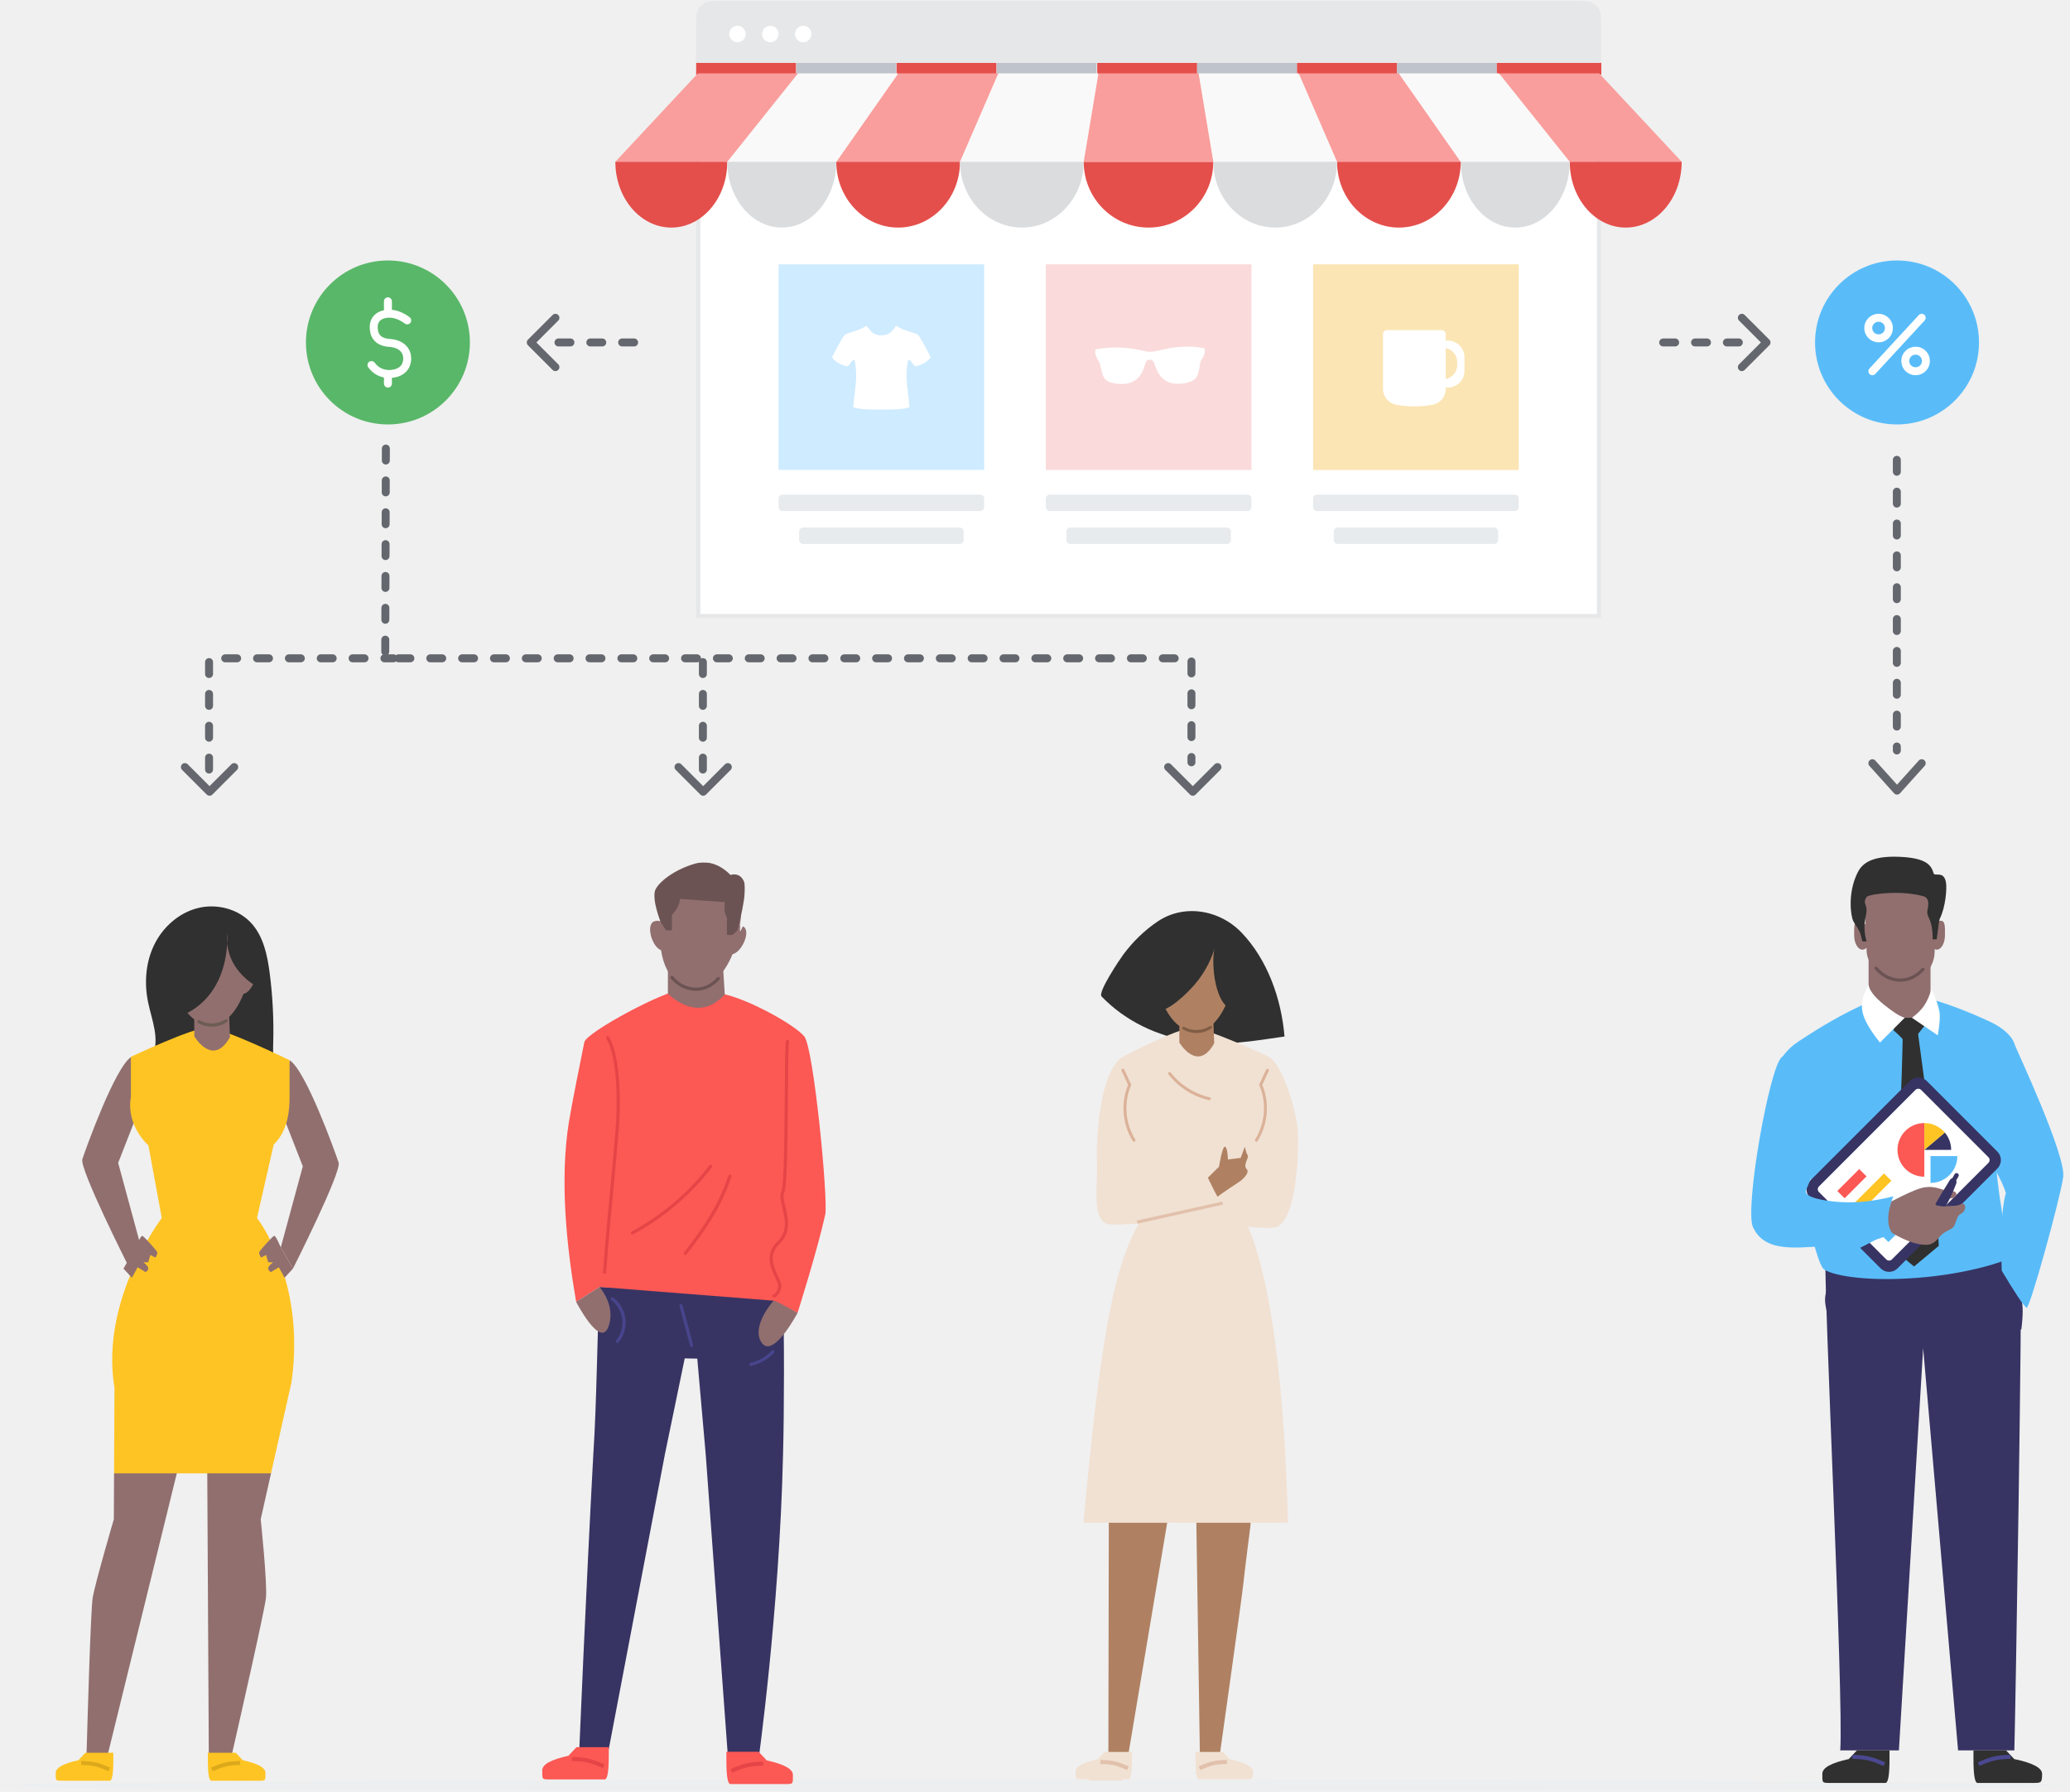
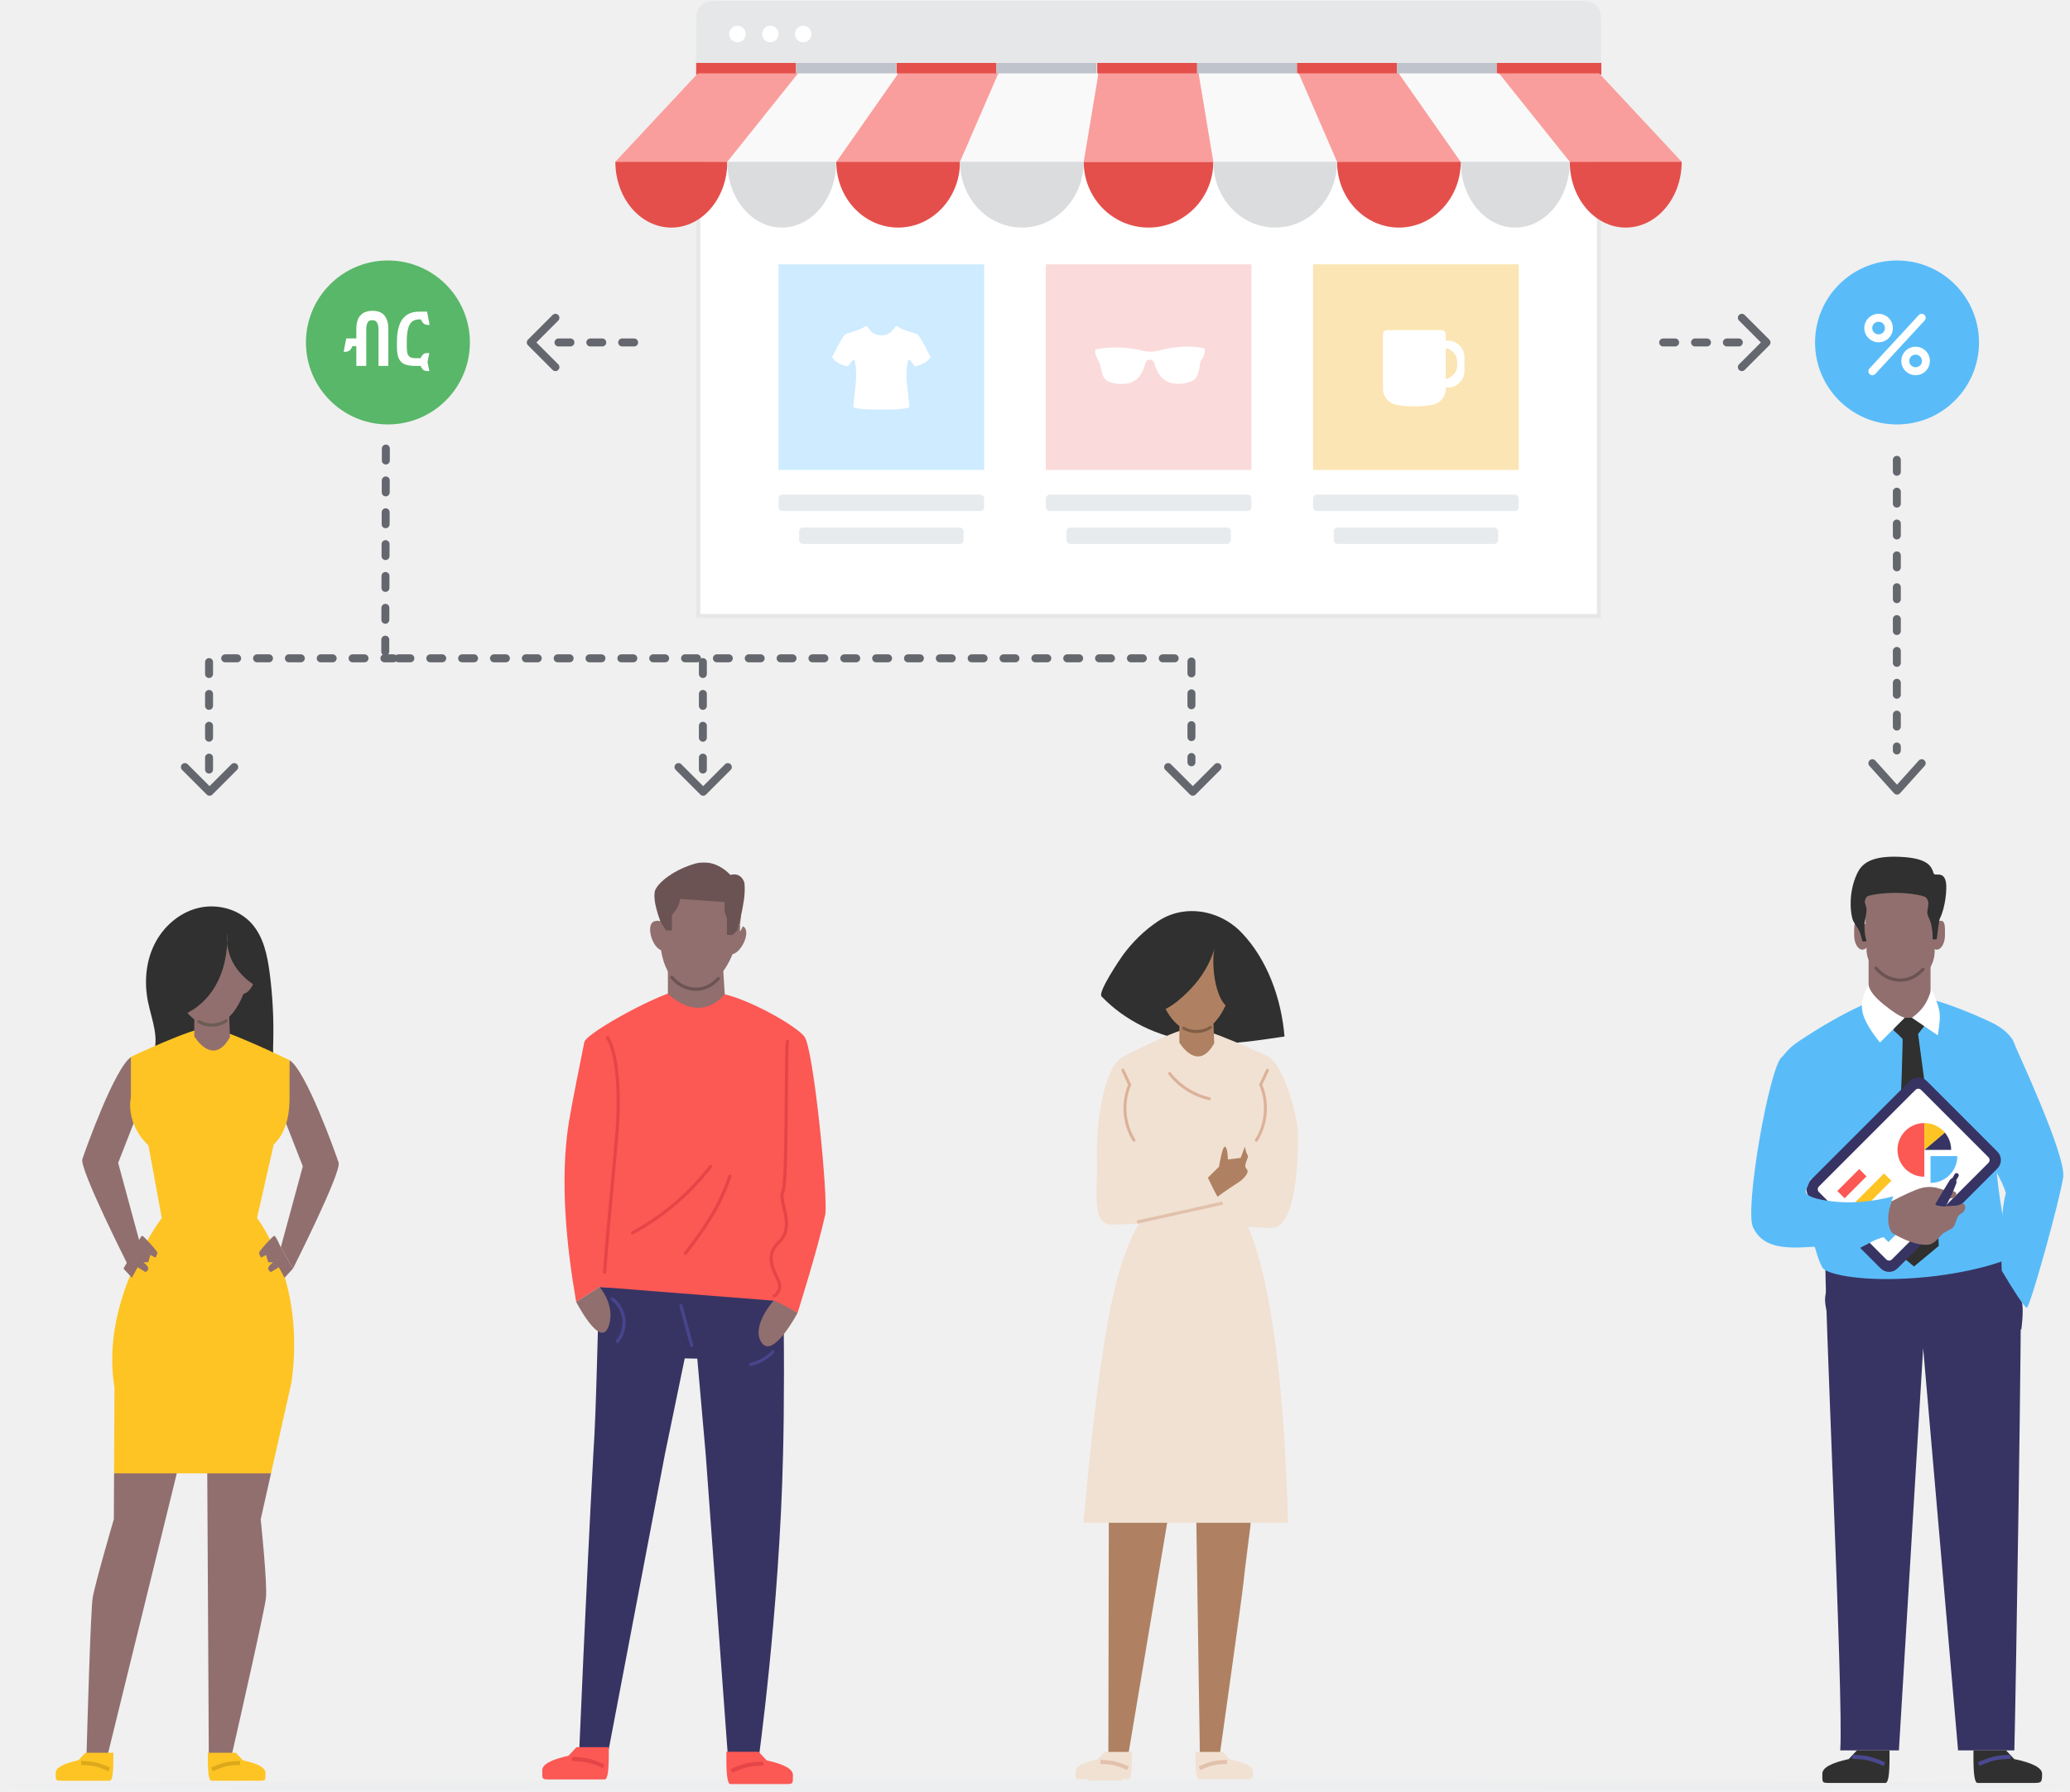
<svg xmlns="http://www.w3.org/2000/svg" height="450" viewBox="0 0 520 450" width="520" version="1.1" id="svg1803">
  <defs id="defs1807" />
  <mask id="a" fill="#fff">
    <path d="M1.036 1.031h10.19v6.28H1.036z" fill-rule="evenodd" id="path1481" />
  </mask>
  <mask id="b" fill="#fff">
    <path d="M.456.75h22.762v18.27H.456z" fill-rule="evenodd" id="path1484" />
  </mask>
  <g fill="none" fill-rule="evenodd" id="g1801">
    <ellipse cx="260" cy="448.5" fill="#eceeef" fill-rule="nonzero" rx="260" ry="1.5" transform="matrix(1 0 0 -1 0 897)" id="ellipse1487" />
    <g stroke="#798396" stroke-linecap="round" stroke-linejoin="round" stroke-width="2" id="g1493">
      <path d="M287.516 127.853l-4.649 5.164-4.648-5.164" id="path1489" />
      <path d="M282.867 125.787v-10.33" stroke-dasharray="1 6" id="path1491" />
    </g>
    <path d="M317.01 337.221l-16.88 2.86-21.51-3.645-.187 104.55h4.963l16.525-98.547 1.502 98.547h4.963s5.55-39.349 5.917-42.933c.368-3.586 1.802-14.648 1.802-14.648z" fill="#af8162" id="path1495" />
    <path d="M304.284 229.574c-4.453-1.349-9.35-.869-13.385 1.822-3.338 2.226-6.3 5.108-8.736 8.391-.75 1.012-6.45 9.45-5.45 10.49 6.031 6.284 14.181 10.044 22.559 11.292 7.736 1.33 15.747-.124 23.405-1.217-.771-9.463-4.29-19.317-10.794-26.109a17.606 17.606 0 0 0-7.599-4.669" fill="#2f302f" id="path1497" />
    <g fill="#f1e1d3" id="g1505">
      <path d="M285.016 287.066l2.7 17.713c-7.09 10.353-10.848 25.989-15.546 77.71h51.393c-1.763-66.72-11.914-77.6-11.914-77.6l4.096-18.028c3.687-3.483 3.892-9.014 3.892-11.472 0-2.459-1.063-10.04-1.063-10.04s-15.326-7.169-19.013-7.169c-3.687 0-17.302 7.17-17.302 7.17l-1.545 9.834c-1.228 7.17 4.302 11.882 4.302 11.882" id="path1499" />
      <path d="M318.574 265.35c3.858 2.105 7.204 14.361 7.461 18.785.257 4.421-.098 23.68-6.148 24.238-6.049.556-32.17-3.595-32.17-3.595l.577-6.256 25.336-2.356 1.977-21.25z" id="path1501" />
      <path d="M282.258 265.35c-5.891 3.133-6.978 20.404-6.692 26.309.286 5.904-1.613 15.599 3.326 15.898 4.938.301 28.012-2.015 28.012-2.015l4.76-8.939-22.191-2.122z" id="path1503" />
    </g>
    <path d="M303.805 276.346a.369.369 0 0 1-.08-.008c-3.987-.887-7.704-3.247-10.2-6.475a.368.368 0 1 1 .582-.45c2.395 3.093 5.958 5.353 9.778 6.203a.369.369 0 0 1-.08.73m11.803 10.433a.37.37 0 0 1-.313-.566c2.522-4.027 2.928-9.243 1.06-13.611a.368.368 0 0 1 .012-.316c.296-.572.573-1.188.85-1.803.282-.629.566-1.256.868-1.841a.37.37 0 0 1 .656.339c-.297.573-.573 1.189-.851 1.804a45.586 45.586 0 0 1-.788 1.686c1.883 4.555 1.436 9.954-1.181 14.135a.369.369 0 0 1-.313.173m-30.733 0a.369.369 0 0 1-.313-.173c-2.618-4.18-3.065-9.58-1.181-14.135-.272-.54-.53-1.113-.788-1.686-.278-.615-.555-1.23-.851-1.804a.37.37 0 1 1 .656-.34c.302.586.584 1.213.868 1.842.277.615.554 1.23.85 1.803a.368.368 0 0 1 .012.316c-1.868 4.368-1.462 9.584 1.06 13.611a.37.37 0 0 1-.313.566" fill="#dbb299" id="path1507" />
    <path d="M296.267 252.855v9.012s4.565 7.716 8.76.18l-.368-9.192z" fill="#af8162" id="path1509" />
    <path d="M298.106 231.489c-7.773 1.02-9.017 10.001-7.148 17.099 1.394 5.295 4.566 10.643 9.553 10.515 4.987-.129 7.993-6.946 8.886-11.13 1.436-6.728 1.17-18.118-11.291-16.484" fill="#af8162" id="path1511" />
    <path d="M291.884 246.624s-.3-2.976-2.7-1.983c-2.4.992.528 7.697 3.2 6.927 2.672-.77-.5-4.944-.5-4.944m15.966-.15s.087-2.989 2.552-2.171c2.465.817.026 7.715-2.695 7.139-2.721-.577.144-4.968.144-4.968" fill="#fe8967" id="path1513" />
    <path d="M308.662 233.711c-.615-.272-1.276-.38-1.95-.409-.175-.495-.466-.888-.92-1.134-2.713-1.472-9.151-1.246-11.975 0s-6.103 6.442-6.845 9.437c-.788 3.186.001 6.526.79 9.712.226.917.528 1.935 1.358 2.387 3.024 1.65 8.073-3.327 9.895-5.209 2.816-2.905 4.958-6.471 6.13-10.346-1.001 3.312-.052 15.74 5.428 15.518.568-.024.914-.618 1.15-1.135.877-1.92 1.77-3.905 1.841-6.016.07-2.11-2.972-11.948-4.902-12.805" fill="#2f302f" id="path1515" />
    <path d="M300.545 259.47a6.67 6.67 0 0 1-3.378-.903.37.37 0 1 1 .376-.636c1.905 1.125 4.52 1.038 6.353-.209a.37.37 0 0 1 .416.61 6.712 6.712 0 0 1-3.767 1.138" fill="#815d45" id="path1517" />
    <path d="M11.226 1.031l-1.543 6.28H1.036l4.323-3.14.906-3.14z" fill="#f1e1d3" mask="url(#a)" transform="translate(272.17 439.955)" id="path1519" />
    <path d="M277.479 440.043h6.871v1.835c0 3.358-.287 5.037-.86 5.037h-11.782c-1.637 0-1.525-.05-1.525-1.936 0-1.258 1.86-2.292 5.579-3.1z" fill="#f1e1d3" id="path1521" />
    <path d="M276.928 442.574c1.3.04 2.372.168 3.215.384s1.759.544 2.748.984" stroke="#e2c1ac" stroke-linecap="square" id="path1523" />
    <path d="M307.183 440.043h-6.872v1.835c0 3.358.287 5.037.86 5.037h11.782c1.637 0 1.831-.027 1.831-1.914 0-1.258-1.961-2.299-5.884-3.123z" fill="#f1e1d3" id="path1525" />
    <path d="M307.733 442.574c-1.3.04-2.372.168-3.215.384s-1.759.544-2.748.984" stroke="#e2c1ac" stroke-linecap="square" id="path1527" />
    <path d="M303.425 295.815s2.409 5.062 2.505 4.773c.096-.29 5.734-3.985 5.734-3.985s2.521-1.98 1.504-2.964c-1.018-.983.676-2.799.241-3.474-.434-.675-.69-2.131-.69-2.131l-1.055 2.806-3.21.386s-.015-2.813-.69-3.192c-.677-.378-1.545 5.026-1.545 5.026z" fill="#af8162" id="path1529" />
    <path d="M306.753 302.28l-20.698 4.6" stroke="#e2c1ac" stroke-linecap="square" stroke-width=".8" id="path1531" />
    <g fill="#373463" id="g1537">
      <path d="M167.03 365.285l4.978-24.086 3.154.06 2.117 24.026h19.427c.296-10.662.342-30.858-.036-40.8l-46.07-1.231c-.474 7.948-.713 29.868-1.555 42.031z" id="path1533" />
      <path d="M149.045 365.285c-1.835 34.009-3.56 74.968-3.56 74.968l7.3-.157 14.244-74.81-9.944-1.58zm33.307-7.895l-5.072 7.895 5.712 77.788 7.416-.048s5.404-38.339 6.299-77.74z" id="path1535" />
    </g>
    <path d="M144.823 438.846h8.104v2.165c0 3.96-.338 5.94-1.014 5.94h-13.896c-1.93 0-1.799-.058-1.799-2.283 0-1.484 2.193-2.703 6.58-3.657z" fill="#fc5854" id="path1539" />
    <path d="M144.173 441.832c1.534.047 2.798.198 3.792.453.994.254 2.075.64 3.241 1.16" stroke="#e54547" stroke-linecap="square" id="path1541" />
    <path d="M190.58 440.009h-8.104v2.165c0 3.96.337 5.94 1.013 5.94h13.896c1.93 0 1.8-.058 1.8-2.284 0-1.483-2.194-2.702-6.58-3.656z" fill="#fc5854" id="path1543" />
    <path d="M191.23 442.995c-1.535.047-2.799.198-3.793.452-.994.254-2.074.641-3.24 1.16" stroke="#e54547" stroke-linecap="square" id="path1545" />
    <path d="M173.745 338.348a.396.396 0 0 1-.381-.293l-2.674-9.99a.395.395 0 0 1 .764-.204l2.673 9.991a.393.393 0 0 1-.382.496" fill="#48458d" id="path1547" />
    <path d="M197.482 269.578l-3.158 57.122-43.723-3.446-5.868 3.747c-2.417-13.99-4.139-30.586-1.838-45.06.732-4.6 2.976-15.567 3.893-20.169.494-2.484 20.612-13.23 24.274-13.016 3.661.216 5.345-.293 11.007 1.003 6.392 1.462 17.606 7.682 19.973 10.564 2.369 2.88 6.063 41.146 5.257 44.804-1.967 8.92-6.945 24.636-6.945 24.636l-6.03-3.063" fill="#fc5854" id="path1549" />
    <path d="M158.878 310.064a.395.395 0 0 1-.186-.744c7.489-4.005 14.237-9.742 19.514-16.588a.394.394 0 1 1 .626.482c-5.344 6.935-12.181 12.745-19.768 16.805a.414.414 0 0 1-.186.045m13.282 5.154a.394.394 0 0 1-.311-.637c5.09-6.536 8.727-12.04 11.13-19.276a.394.394 0 1 1 .75.249c-2.44 7.343-6.116 12.91-11.257 19.512a.393.393 0 0 1-.311.152m-20.291 4.752c-.01 0-.019 0-.029-.002a.394.394 0 0 1-.365-.423c.526-7.043 1.162-13.78 1.775-20.292.46-4.88.935-9.927 1.372-15.155.527-6.305.63-18.302-2.322-23.28a.394.394 0 1 1 .678-.402c3.054 5.148 2.965 17.35 2.43 23.748-.436 5.231-.911 10.28-1.372 15.163-.612 6.51-1.248 13.242-1.773 20.276a.395.395 0 0 1-.393.366" fill="#e54547" id="path1551" />
    <path d="M167.782 240.358v9.216s7.448 7.893 14.287.185l-.598-9.4z" fill="#f1bd9a" id="path1553" style="fill:#916f6f" />
    <path d="M186.002 233.897c-.28-.125.084-1.417-.142-1.443 1.055-6.72-.01-13.844-11.017-13.517-6.566.196-8.518 6.218-8.94 12.515-.36-.188-.842-.244-1.49-.048-2.269.68-.694 6.398 1.656 7.275.869 5.756 3.912 9.443 8.264 9.768 4.027.303 7.784-4.052 9.68-8.772 2.451-.544 4.768-6.034 2.602-7.004" fill="#f1bd9a" id="path1555" style="fill:#916f6f" />
    <path d="M174.858 248.863a7.17 7.17 0 0 1-.553-.021c-2.292-.172-4.307-1.25-5.825-3.116a.395.395 0 0 1 .612-.5c1.379 1.695 3.2 2.673 5.271 2.828 2.162.16 4.122-.698 5.828-2.555a.395.395 0 0 1 .58.534c-1.705 1.86-3.74 2.83-5.913 2.83" fill="#e1a67e" id="path1557" style="fill:#6c5353" />
    <path d="M144.733 327s5.99 11.678 8.064 6.356c2.075-5.324-2.196-10.102-2.196-10.102z" fill="#f1bd9a" id="path1559" style="fill:#916f6f" />
    <path d="M1.994 15.595l1.399 2.247h1.484v-3.855S6.75 12.09 6.945 9.93l11.215.801s-.358 2.764.53 3.85v4.44h1.382l1.266-1.196s2.72-9.857 1.616-12.325-3.376-1.58-3.376-1.58-3.691-4.341-8.854-2.862C5.564 2.537 1.42 5.697.63 7.867c-.789 2.172 1.365 7.728 1.365 7.728" fill="#2f302f" mask="url(#b)" transform="translate(163.909 215.857)" id="path1561" style="fill:#6c5353" />
    <path d="M194.323 326.7s-5.853 6.55-2.953 10.597c2.901 4.047 8.984-7.534 8.984-7.534s-5.218-2.999-6.03-3.063" fill="#f1bd9a" id="path1563" style="fill:#916f6f" />
    <path d="M194.424 325.916a.394.394 0 0 1-.117-.771c.031-.013.933-.345 1.178-2.026.072-.485-.333-1.354-.762-2.273-1.09-2.34-2.738-5.876.573-9.017 2.666-2.529 1.91-5.696 1.244-8.492-.397-1.663-.74-3.099-.242-4.13.685-1.422.773-14.575.839-24.178.052-7.773.095-12.585.302-13.517a.395.395 0 1 1 .77.17c-.199.899-.24 6.948-.283 13.352-.088 12.994-.211 23.05-.917 24.514-.375.78-.063 2.09.3 3.607.68 2.853 1.527 6.407-1.47 9.249-2.898 2.747-1.513 5.72-.4 8.109.522 1.118.933 2.003.829 2.719-.322 2.203-1.668 2.649-1.726 2.666a.423.423 0 0 1-.118.018" fill="#e54547" id="path1565" />
    <path d="M155.1 337.325a.395.395 0 0 1-.307-.643 7.246 7.246 0 0 0 1.536-5.31 7.255 7.255 0 0 0-2.73-4.807.395.395 0 1 1 .48-.626 7.942 7.942 0 0 1 3.032 5.34 7.936 7.936 0 0 1-1.704 5.898.392.392 0 0 1-.308.148m33.523 5.773a.396.396 0 0 1-.086-.78 10.54 10.54 0 0 0 5.342-3.061.396.396 0 0 1 .577.54 11.347 11.347 0 0 1-5.747 3.292.386.386 0 0 1-.086.01" fill="#48458d" id="path1567" />
    <path d="M41.8 292.468c3.042 3.138 4.972 4.089 9.245 3.819 10.777-.68 11.454-1.236 14.521-3.82 3.067-2.583 6.848-20.36 5.274-21.773-2.331-2.091-2.292-5.678-2.205-8.808a111.483 111.483 0 0 0-.889-17.473c-.58-4.467-1.55-9.146-4.57-12.488-3.297-3.647-8.738-5.032-13.505-3.83s-8.772 4.787-10.926 9.206c-2.156 4.42-2.543 9.587-1.55 14.401.921 4.46 2.96 9.168 1.169 13.355-2.556 5.98.396 24.272 3.437 27.41z" fill="#2f302f" id="path1569" />
    <path d="M28.652 370.08l-.056 11.525s-4.713 16.073-5.315 19.744c-.488 2.974-1.269 29.563-1.548 39.557-.065 2.343 4.979 1.246 4.979 1.246l.306-1.247 24.881-101.312.555 101.32s5.184 2.453 5.746-.007c2.32-10.178 8.306-36.601 8.609-39.557.376-3.671-1.317-19.744-1.317-19.744l2.59-11.528-11.253-38.804z" fill="#f1bd9a" id="path1571" style="fill:#916f6f" />
    <path d="M21.452 440.257h7.018v1.875c0 3.43-.292 5.145-.878 5.145H15.558c-1.672 0-1.558-.05-1.558-1.978 0-1.285 1.9-2.34 5.698-3.167z" fill="#fec424" id="path1573" />
    <path d="M20.89 442.843c1.328.041 2.422.172 3.283.392.861.22 1.797.555 2.807 1.005" stroke="#dca91b" stroke-linecap="square" id="path1575" />
    <path d="M59.233 440.257h-7.018v1.875c0 3.43.292 5.145.878 5.145h12.034c1.672 0 1.558-.05 1.558-1.978 0-1.285-1.9-2.34-5.698-3.167z" fill="#fec424" id="path1577" />
    <path d="M59.796 442.843c-1.329.041-2.423.172-3.284.392-.861.22-1.797.555-2.807 1.005" stroke="#dca91b" stroke-linecap="square" id="path1579" />
    <path d="M72.738 266.294c4.122 2.539 11.534 23.341 12.325 25.713.79 2.372-11.464 26.635-11.464 26.635l-3.065-5.322 5.534-20.373-5.367-13.721zm-39.726-.855c-4.122 2.538-11.534 23.34-12.325 25.713-.79 2.372 11.464 26.634 11.464 26.634l3.064-5.321-5.533-20.373 5.366-13.722z" fill="#f1bd9a" id="path1581" style="fill:#916f6f" />
    <path d="M28.756 348.552l-.104 21.526h39.432l5.124-22.796c3.727-25.782-8.652-41.339-8.652-41.339l4.197-18.46c3.776-3.568 3.984-9.23 3.984-11.749v-9.44s-16.782-8.182-20.558-8.182-19.3 7.343-19.3 7.343v10.07c-1.26 7.342 4.405 12.167 4.405 12.167l3.356 18.251s-15.607 20.426-11.884 42.609" fill="#fec424" id="path1583" />
    <path d="M48.805 251.077v9.229s4.676 7.903 8.97.185l-.376-9.414z" fill="#f1bd9a" id="path1585" style="fill:#916f6f" />
    <path d="M50.688 229.197c-7.96 1.043-9.233 10.242-7.32 17.51 1.427 5.423 4.677 10.9 9.783 10.768 5.108-.132 8.187-7.113 9.1-11.395 1.47-6.892 1.198-18.556-11.563-16.883" fill="#f1bd9a" id="path1587" style="fill:#916f6f" />
    <path d="M44.317 244.696s-.308-3.047-2.766-2.03c-2.458 1.016.542 7.882 3.277 7.094 2.737-.79-.51-5.064-.51-5.064" fill="#fe8967" id="path1589" />
    <path d="M60.668 244.543s.088-3.06 2.613-2.223c2.523.837.026 7.9-2.76 7.31-2.786-.59.147-5.087.147-5.087" fill="#f1bd9a" id="path1591" style="fill:#916f6f" />
    <path d="M53.187 257.869a6.846 6.846 0 0 1-3.469-.928.396.396 0 0 1 .402-.68c1.95 1.149 4.617 1.059 6.487-.213a.396.396 0 0 1 .445.653 6.878 6.878 0 0 1-3.865 1.168" fill="#e1a67e" id="path1593" style="fill:#6c5d53" />
    <path d="M57.149 234.227c.105 4.837-.806 9.8-3.346 13.918-2.54 4.116-6.858 7.281-11.675 7.726-1.708-4.18-2.982-8.77-2.5-13.26.48-4.489 2.582-8.912 6.2-11.612 3.62-2.7 8.812-3.402 12.752-1.199 3.3 1.844 5.357 5.405 6.24 9.08s.802 5.709.653 9.485c-5.518-2.93-9.095-7.937-8.324-14.138" fill="#2f302f" id="path1595" />
    <path d="M70.535 313.32s-1.252-2.979-1.647-2.914c-.395.067-3.559 3.624-3.756 4.086-.198.46.462 1.383.462 1.383l1.252-.658.527 1.843h1.238s-1.305.924-1.238 1.582c.065.659.725.857.725.857l1.95-1.187 1.436 2.636 2.115-2.306zm-36.45 0s1.252-2.979 1.647-2.914c.395.067 3.558 3.624 3.755 4.086.198.46-.46 1.383-.46 1.383l-1.253-.658-.527 1.843h-1.239s1.305.924 1.239 1.582c-.065.659-.724.857-.724.857l-1.95-1.187-1.438 2.636-2.115-2.306z" fill="#f1bd9a" id="path1597" style="fill:#916f6f" />
    <g stroke-width="2" id="g1621">
      <g stroke="#64676d" stroke-linecap="round" stroke-linejoin="round" id="g1603">
        <path d="M139.53 79.82l-6.197 6.197 6.197 6.198" id="path1599" />
        <path d="M140.293 86.017h21.028" stroke-dasharray="3 5" id="path1601" />
      </g>
      <g stroke="#64676d" stroke-linecap="round" stroke-linejoin="round" id="g1613">
        <path d="M58.84 192.673l-6.198 6.198-6.198-6.198m136.396 0l-6.198 6.198-6.198-6.198m135.396 0l-6.198 6.198-6.198-6.198" id="path1605" />
        <g stroke-dasharray="3 5" id="g1611">
          <path d="M96.933 112.673l-.16 52.681H299.3v26.124" id="path1607" />
          <path d="M52.515 193.298v-27.944H98.84m77.73 27.944v-27.944" id="path1609" />
        </g>
      </g>
      <g transform="translate(78.856 67.424)" id="g1619">
        <circle cx="18.593" cy="18.593" fill="#59b769" r="19.593" stroke="#59b769" id="circle1615" />
-         <path d="M23.44 13.046c-1.53-1.122-3.026-1.683-4.49-1.683-2.195 0-3.927 1.122-3.927 3.366 0 1.648.591 3.734 3.928 3.971 3.336.238 4.488 2.166 4.488 3.885 0 2.806-2.244 3.928-4.488 3.928-1.87 0-3.367-.748-4.49-2.245m4.132-13.25V8.264m0 20.659v-2.066" stroke="#fff" stroke-linecap="round" stroke-linejoin="round" id="path1617" />
+         <text xml:space="preserve" style="font-style:normal;font-variant:normal;font-weight:normal;font-stretch:normal;font-size:20.146px;line-height:1.25;font-family:'Abyssinica SIL';-inkscape-font-specification:'Abyssinica SIL, Normal';font-variant-ligatures:normal;font-variant-caps:normal;font-variant-numeric:normal;font-feature-settings:normal;text-align:start;letter-spacing:0px;word-spacing:0px;writing-mode:lr-tb;text-anchor:start;fill:#000000;fill-opacity:1;stroke:none;stroke-width:1.679" x="7.798" y="22.944" id="text8588" transform="scale(0.9370374,1.067193)">
+           <tspan id="tspan8586" x="7.798" y="22.944" style="font-style:normal;font-variant:normal;font-weight:bold;font-stretch:normal;font-size:17.908px;font-family:'Noto Sans Ethiopic';-inkscape-font-specification:'Noto Sans Ethiopic Bold';fill:#ffffff;stroke-width:1.679">ብር</tspan>
+         </text>
      </g>
    </g>
    <path d="M466.477 439.648h8.185v2.187c0 4-.341 6-1.024 6h-14.035c-1.95 0-1.817-.059-1.817-2.307 0-1.498 2.215-2.73 6.645-3.693z" fill="#2f302f" id="path1623" />
    <path d="M465.82 441.294c1.55.048 2.826.2 3.83.457s2.096.648 3.274 1.172" stroke="#4b4891" stroke-linecap="square" id="path1625" />
    <path d="M503.935 439.648h-8.186v2.187c0 4 .342 6 1.024 6h14.036c1.95 0 2.181-.032 2.181-2.28 0-1.499-2.336-2.739-7.01-3.72z" fill="#2f302f" id="path1627" />
    <path d="M504.591 441.294c-1.55.048-2.826.2-3.83.457s-2.095.648-3.274 1.172" stroke="#4b4891" stroke-linecap="square" id="path1629" />
    <path d="M477.017 439.65l6.093-101.028 8.773 101.028h14.138c.315-11.354 2-113.183 1.599-123.77l-49.056-1.31c-.505 8.462 4.616 112.129 3.72 125.08z" fill="#373463" id="path1631" />
    <path d="M460.593 318.898l42.515-2.852c-.188 1.526-.188 2.65 0 3.37.124.474 3.362 2.97 4.667 7 .453 1.402.453 3.908 0 7.518H460.5c-1.572-3.715-2.232-6.48-1.982-8.296.25-1.816.942-4.063 2.074-6.74z" fill="#373463" id="path1633" />
    <path d="M447.113 266.531c1.037-1.9 2.592-3.542 4.666-4.925 11.81-7.873 21.203-11.925 25.405-11.925 7.115 0 18.406 4.925 22.813 7 4.407 2.073 6.15 4.789 5.963 5.962-1.704 10.703-4.516 19.677-4.666 25.405-.251 9.534 3.888 27.48 3.37 27.998s-9.592 3.889-23.073 4.926c-13.48 1.037-22.035-.778-23.59-2.333-.948-.948-4.148-10.11-3.37-17.629.453-4.381.673-17.204 0-22.813-.383-3.189-2.89-7.078-7.518-11.666z" fill="#59bcf9" id="path1635" />
    <path d="M505.182 260.569c.547.897.893 1.589 1.037 2.074.216.728 12.851 27.59 12.073 33.034-.777 5.444-8.455 33.432-9.221 32.813-.856-.692-2.93-3.803-6.222-9.333-.346-9.333 0-15.814 1.037-19.443-.346-1.383-1.296-3.456-2.852-6.222-.37-7.48-.37-13.097 0-16.85.37-3.754 1.753-9.112 4.148-16.073z" fill="#59bcf9" id="path1637" />
    <g fill="#f1bd9a" id="g1643" style="fill:#916f6f">
      <path d="M469.407 240.09h15.554v13.998c-2.03 2.938-3.846 4.407-5.444 4.407s-4.968-2.765-10.11-8.296zm-1.555-1.556c1.145 0 2.074-1.625 2.074-3.63s-1.966-3.63-3.111-3.63-1.037 1.626-1.037 3.63.928 3.63 2.074 3.63zm18.665 0c1.145 0 2.074-1.625 2.074-3.63s.108-3.63-1.037-3.63c-1.146 0-3.111 1.626-3.111 3.63s.929 3.63 2.074 3.63z" id="path1639" style="fill:#916f6f" />
      <path d="M477.184 248.125c.397 0 1.82.093 2.593-.259 2.732-1.245 6.221-4.795 6.221-8.814 0-.514.078-13.248 0-13.74-.701-4.435-4.1-4.925-8.612-4.925-4.56 0-8.373-.359-9.016 4.148-.063.446.519 13.534.519 13.999 0 5.154 6.495 9.591 8.295 9.591z" id="path1641" style="fill:#916f6f" />
    </g>
    <path d="M477.408 246.581c-.185 0-.372-.006-.559-.02-2.315-.174-4.35-1.264-5.883-3.148a.4.4 0 0 1 .618-.504c1.393 1.711 3.233 2.699 5.324 2.855 2.184.162 4.164-.705 5.887-2.58a.399.399 0 0 1 .586.539c-1.723 1.878-3.777 2.858-5.973 2.858" fill="#e1a67e" id="path1645" style="fill:#6c5353" />
    <path d="M476.925 255.643h6.481c.486.492.658.924.519 1.297-.21.559-2.074 2.592-2.074 2.851s2.692 19.173 3.629 28.776c.625 6.402 1.143 14.525 1.555 24.368l-6.221 5.185-6.222-5.185c1.089-11.179 1.867-19.864 2.333-26.053.7-9.285 1.037-25.535 1.037-25.795 0-.172-.778-.95-2.333-2.333z" fill="#2f302f" id="path1647" />
    <path d="M469.407 247.348c.173 1.382 1.426 3.024 3.76 4.925 2.332 1.901 4.104 3.025 5.314 3.37l-6.222 6.222c-2.54-3.161-4.01-5.754-4.407-7.777-.398-2.023.12-4.27 1.555-6.74zm15.813 1.037c-.518 1.728-1.123 3.11-1.814 4.148s-1.728 2.073-3.11 3.11l6.48 4.407c.346-1.9.519-3.542.519-4.925s-.692-3.63-2.074-6.74z" fill="#fff" id="path1649" />
    <path d="M454.68 296.593l25.086-25.087a3 3 0 0 1 4.243 0l17.754 17.754a3 3 0 0 1 0 4.243l-25.087 25.087a3 3 0 0 1-4.242 0l-17.755-17.755a3 3 0 0 1 0-4.242z" fill="#373463" id="path1651" />
    <path d="M456.931 298.007l24.25-24.25a1 1 0 0 1 1.414 0l16.916 16.917a1 1 0 0 1 0 1.415l-24.249 24.249a1 1 0 0 1-1.414 0l-16.917-16.917a1 1 0 0 1 0-1.414z" fill="#fff" id="path1653" />
    <path d="M483.406 295.566v-13.48a6.74 6.74 0 1 0 0 13.48z" fill="#fc5854" id="path1655" />
    <path d="M484.961 297.122v-6.74h6.74a6.74 6.74 0 0 1-6.74 6.74z" fill="#59bcf9" id="path1657" />
    <path d="M483.406 288.826s4.926-4.148 5.132-4.37a6.714 6.714 0 0 1 1.608 4.37z" fill="#373463" id="path1659" />
    <path d="M483.406 288.826v-6.74c2.07 0 3.921.932 5.157 2.4l-5.157 4.34z" fill="#fec424" id="path1661" />
    <path d="M461.55 299.146l5.5-5.5 1.833 1.834-5.499 5.499z" fill="#fc5854" id="path1663" />
    <path d="M465.217 302.812l8.066-8.066 1.833 1.833-8.066 8.066z" fill="#fec424" id="path1665" />
    <path d="M468.883 306.478l4.4-4.4 1.833 1.834-4.4 4.4z" fill="#2e5a6c" id="path1667" />
    <path d="M472.55 310.144l6.599-6.599 1.833 1.833-6.6 6.6z" fill="#59bcf9" id="path1669" />
    <path d="M475.11 301.788c3.517-1.839 6.023-2.962 7.518-3.37 2.852-.778 4.667.26 5.963.518 1.22.244 2.851 0 2.851 1.037 0 .577-.427.908-1.296 1.037-.805.12-2.01.036-3.11.519-.381.167.184 1.074-.26 1.296-.303.152 2.704.196 4.666 0 .693-.07 1.353-.519 1.556-.519.679 0 1.009 1.087.26 2.074-.235.31-1.033.63-1.297 1.025-.503.751-.81 2.378-1.296 2.864-.656.656-2.017 1.009-2.852 1.815-1.145 1.105-1.901 2.592-3.959 2.592-2.373 0-5.287-1.037-8.744-3.11-.69-1.304-1.037-2.428-1.037-3.371s.346-2.412 1.037-4.407z" fill="#f1bd9a" id="path1671" style="fill:#916f6f" />
    <g fill="#373463" transform="rotate(30 -303.52 1062.964)" id="g1677">
      <path d="M1.112 1.555c.483 0 .895.352.97.83.372 2.345.557 4.447.557 6.305-.185.219-2.592 1.515-2.527.582 0-1.883.045-4.177.137-6.882a.863.863 0 0 1 .863-.835z" id="path1673" />
      <rect height="2.592" rx=".556" width="1.112" x=".556" id="rect1675" />
    </g>
    <path d="M455.667 269.902c-1.296-2.593-4.92-6.74-8.036-4.408-3.115 2.334-9.438 38.175-7.259 42.775 2.334 4.925 7.26 5.444 14.777 4.925 3.258-.224 5.217 1.35 9.592 1.037 1.521-.108 3.303-1.186 5.962-2.592.828-.438 2.47-.956 4.926-1.555-.864-.865-1.296-2.16-1.296-3.889s.432-3.63 1.296-5.703c-5.358 1.382-10.37 1.814-15.036 1.296s-7-1.383-7-2.592c3.254-7.605 4.81-13.654 4.667-18.147-.215-6.74-1.296-8.555-2.593-11.147z" fill="#59bcf9" id="path1679" />
    <path d="M476.925 215.202c7.259.26 8.243 2.271 8.814 4.148.277.91 2.593-.778 3.111 2.333.256 1.537-.11 6.182-1.555 9.073-.151.302-.41 2.03-.778 5.185h-1.037c.061-.935-.025-2.059-.26-3.37-.35-1.967-1.295-2.592-1.036-3.888.259-1.297.518-2.593-.519-3.37-.291-.22-3.114-.95-6.57-1.038-3.613-.09-7.865.478-8.206 1.037-.982 1.61 0 1.556 0 3.37 0 .968-.519 2.332-.519 4.148 0 1.211.173 2.421.519 3.63h-1.037c-.329-1.37-.588-2.235-.778-2.593-.681-1.283-1.037-1.555-1.555-2.592s-1.482-6.648 1.037-11.925c1.038-2.176 3.11-4.407 10.37-4.148z" fill="#2f302f" id="path1681" />
    <g stroke-width="2" id="g1705">
      <g stroke="#64676d" stroke-linecap="round" stroke-linejoin="round" id="g1687">
        <path d="M482.747 191.703l-6.198 6.886-6.198-6.886" id="path1683" />
        <path d="M476.5 115.5v73" stroke-dasharray="3 5" id="path1685" />
      </g>
      <g stroke="#64676d" stroke-linecap="round" stroke-linejoin="round" id="g1693">
        <path d="M437.567 79.82l6.198 6.197-6.198 6.198" id="path1689" />
        <path d="M436.804 86.017h-21.028" stroke-dasharray="3 5" id="path1691" />
      </g>
      <circle cx="476.549" cy="86.017" fill="#59bcf9" r="19.593" stroke="#59bcf9" id="circle1695" />
      <g stroke="#fff" id="g1703">
        <path d="M469.318 82.402a2.582 2.582 0 0 0 2.583 2.582h.028a2.582 2.582 0 1 0 0-5.164h-.028a2.582 2.582 0 0 0-2.583 2.582z" stroke-linecap="square" id="path1697" />
        <path d="M470.351 93.248l12.396-13.428" stroke-linecap="round" stroke-linejoin="round" id="path1699" />
        <path d="M478.615 90.666a2.582 2.582 0 0 0 2.582 2.582h.029a2.582 2.582 0 1 0 0-5.165h-.029a2.582 2.582 0 0 0-2.582 2.583z" stroke-linecap="square" id="path1701" />
      </g>
    </g>
    <path d="M396.175.78H180.922a5.483 5.483 0 0 0-3.89 1.612 5.483 5.483 0 0 0-1.61 3.889v148.445h226.253V6.281a5.483 5.483 0 0 0-1.61-3.89 5.483 5.483 0 0 0-3.89-1.61z" fill="#fff" stroke="#e6e7e8" id="path1707" />
    <path d="M174.88 15.775h25.096v2.953h-25.095z" fill="#e44f4b" id="path1709" />
    <path d="M200.05 15.775h25.095v2.953H200.05z" fill="#bec3cc" id="path1711" />
    <path d="M225.22 15.775h25.095v2.953h-25.096z" fill="#e44f4b" id="path1713" />
    <path d="M250.389 15.775h25.095v2.953H250.39z" fill="#bec3cc" id="path1715" />
    <path d="M275.632 15.775h25.095v2.953h-25.095z" fill="#e44f4b" id="path1717" />
    <path d="M300.727 15.775h25.096v2.953h-25.096z" fill="#bec3cc" id="path1719" />
    <path d="M325.823 15.775h25.095v2.953h-25.095z" fill="#e44f4b" id="path1721" />
    <path d="M350.918 15.775h25.096v2.953h-25.096z" fill="#bec3cc" id="path1723" />
    <path d="M376.014 15.775h26.252v2.953h-26.252zm-87.496 41.386c8.99 0 16.28-7.4 16.28-16.527h-32.56c0 9.128 7.289 16.527 16.28 16.527z" fill="#e44f4b" id="path1725" />
    <path d="M275.938 18.435H250.78l-9.62 22.199h31.08z" fill="#f9f9f9" id="path1727" />
    <path d="M250.78 18.435h-25.16l-15.54 22.199h31.08z" fill="#f99e9c" id="path1729" />
    <path d="M225.62 18.435h-25.159l-17.76 22.199h27.38z" fill="#f9f9f9" id="path1731" />
    <path d="M200.461 18.435h-25.159l-20.72 22.199h28.12z" fill="#f99e9c" id="path1733" />
    <path d="M168.642 57.161c7.765 0 14.06-7.4 14.06-16.527h-28.12c0 9.128 6.295 16.527 14.06 16.527z" fill="#e44f4b" id="path1735" />
    <path d="M196.391 57.161c7.56 0 13.69-7.4 13.69-16.527H182.7c0 9.128 6.13 16.527 13.69 16.527z" fill="#dbdcde" id="path1737" />
    <path d="M225.62 57.161c8.582 0 15.54-7.4 15.54-16.527h-31.08c0 9.128 6.958 16.527 15.54 16.527z" fill="#e44f4b" id="path1739" />
    <path d="M256.699 57.161c8.582 0 15.54-7.4 15.54-16.527h-31.08c0 9.128 6.958 16.527 15.54 16.527z" fill="#dbdcde" id="path1741" />
    <path d="M301.097 18.435h25.16l9.619 22.199h-31.079z" fill="#f9f9f9" id="path1743" />
    <path d="M326.256 18.435h25.16l15.539 22.199h-31.079z" fill="#f99e9c" id="path1745" />
    <path d="M351.415 18.435h25.16l17.759 22.199h-27.38z" fill="#f9f9f9" id="path1747" />
    <path d="M376.574 18.435h25.16l20.719 22.199h-28.12z" fill="#f99e9c" id="path1749" />
    <path d="M408.393 57.161c-7.765 0-14.06-7.4-14.06-16.527h28.12c0 9.128-6.295 16.527-14.06 16.527z" fill="#e44f4b" id="path1751" />
    <path d="M380.644 57.161c-7.56 0-13.69-7.4-13.69-16.527h27.38c0 9.128-6.13 16.527-13.69 16.527z" fill="#dbdcde" id="path1753" />
    <path d="M351.415 57.161c-8.582 0-15.539-7.4-15.539-16.527h31.079c0 9.128-6.957 16.527-15.54 16.527z" fill="#e44f4b" id="path1755" />
    <path d="M320.337 57.161c-8.583 0-15.54-7.4-15.54-16.527h31.079c0 9.128-6.957 16.527-15.54 16.527z" fill="#dbdcde" id="path1757" />
    <path d="M275.938 18.435h25.16l3.7 22.199h-32.56z" fill="#f99e9c" id="path1759" />
    <path d="M178.922.28h219.253a4 4 0 0 1 4 4v11.495H174.922V4.281a4 4 0 0 1 4-4z" fill="#e6e7e8" id="path1761" />
    <g fill="#fff" transform="translate(153.23 .28)" id="g1769">
      <circle cx="48.55" cy="8.264" r="2.066" id="circle1763" />
      <circle cx="40.286" cy="8.264" r="2.066" id="circle1765" />
      <circle cx="32.022" cy="8.264" r="2.066" id="circle1767" />
    </g>
    <path d="M195.581 66.391h51.649v51.648h-51.65z" fill="#ceebff" id="path1771" />
    <path d="M230.654 84.155c-.428-.544-3.653-.972-5.324-2.254 0 0-.233-.078-.388.116-.816 1.205-1.632 2.215-3.536 2.215s-2.72-1.01-3.536-2.215c-.117-.194-.39-.116-.39-.116-1.67 1.243-4.895 1.71-5.323 2.254-.932 1.204-2.253 3.847-3.147 5.556.816 1.36 2.681 2.176 4.002 2.293.428-.428 1.088-1.671 1.477-1.671.194 0 .583 1.321.583 4.158 0 2.137-.7 6.45-.7 7.81 1.671.622 5.09.583 7.034.583s5.362.039 7.033-.583c0-1.36-.7-5.673-.7-7.81 0-2.837.389-4.158.583-4.158.389 0 1.05 1.243 1.477 1.67 1.282-.116 3.147-.97 4.002-2.292-.894-1.71-2.215-4.352-3.147-5.556z" fill="#fff" fill-rule="nonzero" id="path1773" />
    <g fill="#e7ebed" transform="translate(195.581 66.391)" id="g1779">
      <rect height="4.132" rx="1" width="51.648" y="57.846" id="rect1775" />
      <rect height="4.132" rx="1" width="41.319" x="5.165" y="66.11" id="rect1777" />
    </g>
    <g transform="translate(262.724 66.391)" id="g1789">
      <path d="M0 0h51.648v51.648H0z" fill="#fadada" id="path1781" />
      <rect fill="#e7ebed" height="4.132" rx="1" width="51.648" y="57.846" id="rect1783" />
      <rect fill="#e7ebed" height="4.132" rx="1" width="41.319" x="5.165" y="66.11" id="rect1785" />
      <path d="M39.787 21.1c.358.892.034 1.562-.343 2.348-.173.358-.46.639-.573.975-.13.383-.154.848-.23 1.26-.216 1.17-.438 2.447-1.202 3.15-.635.583-2.206 1.054-3.324 1.146-4.013.324-5.674-1.673-6.643-4.41-.291-.826-.399-1.692-1.488-1.605-.873.071-.912.782-1.261 1.832-.752 2.27-2.154 4.016-5.04 4.238-1.696.13-3.771-.215-4.64-1.03-.804-.758-1.093-2.289-1.373-3.666-.102-.502-.22-.717-.458-1.087a4.032 4.032 0 0 1-.286-.516c-.317-.7-.75-1.422-.402-2.407 3.709-.596 7.02-.586 10.367.057 1.068.205 2.152.548 3.208.573 1.232.03 2.721-.444 3.894-.687 3.069-.632 6.43-.907 9.794-.172z" fill="#fff" fill-rule="nonzero" id="path1787" />
    </g>
    <g transform="translate(329.867 66.391)" id="g1799">
      <path d="M0 0h51.648v51.648H0z" fill="#fbe5b4" id="path1791" />
      <rect fill="#e7ebed" height="4.132" rx="1" width="51.648" y="57.846" id="rect1793" />
      <rect fill="#e7ebed" height="4.132" rx="1" width="41.319" x="5.165" y="66.11" id="rect1795" />
      <path d="M32.305 16.528a1 1 0 0 1 1 1v1.656a4.199 4.199 0 0 1 4.722 4.167v3.411a4.199 4.199 0 0 1-4.722 4.167v1.066h-.056a4 4 0 0 1-3.058 3.23c-1.349.306-2.935.46-4.758.46-1.824 0-3.41-.154-4.759-.46a4 4 0 0 1-3.114-3.9V17.527a1 1 0 0 1 1-1zm1 4.522v7.75a3.544 3.544 0 0 0 2.885-3.481v-.788a3.544 3.544 0 0 0-2.884-3.481z" fill="#fff" id="path1797" />
    </g>
  </g>
</svg>
